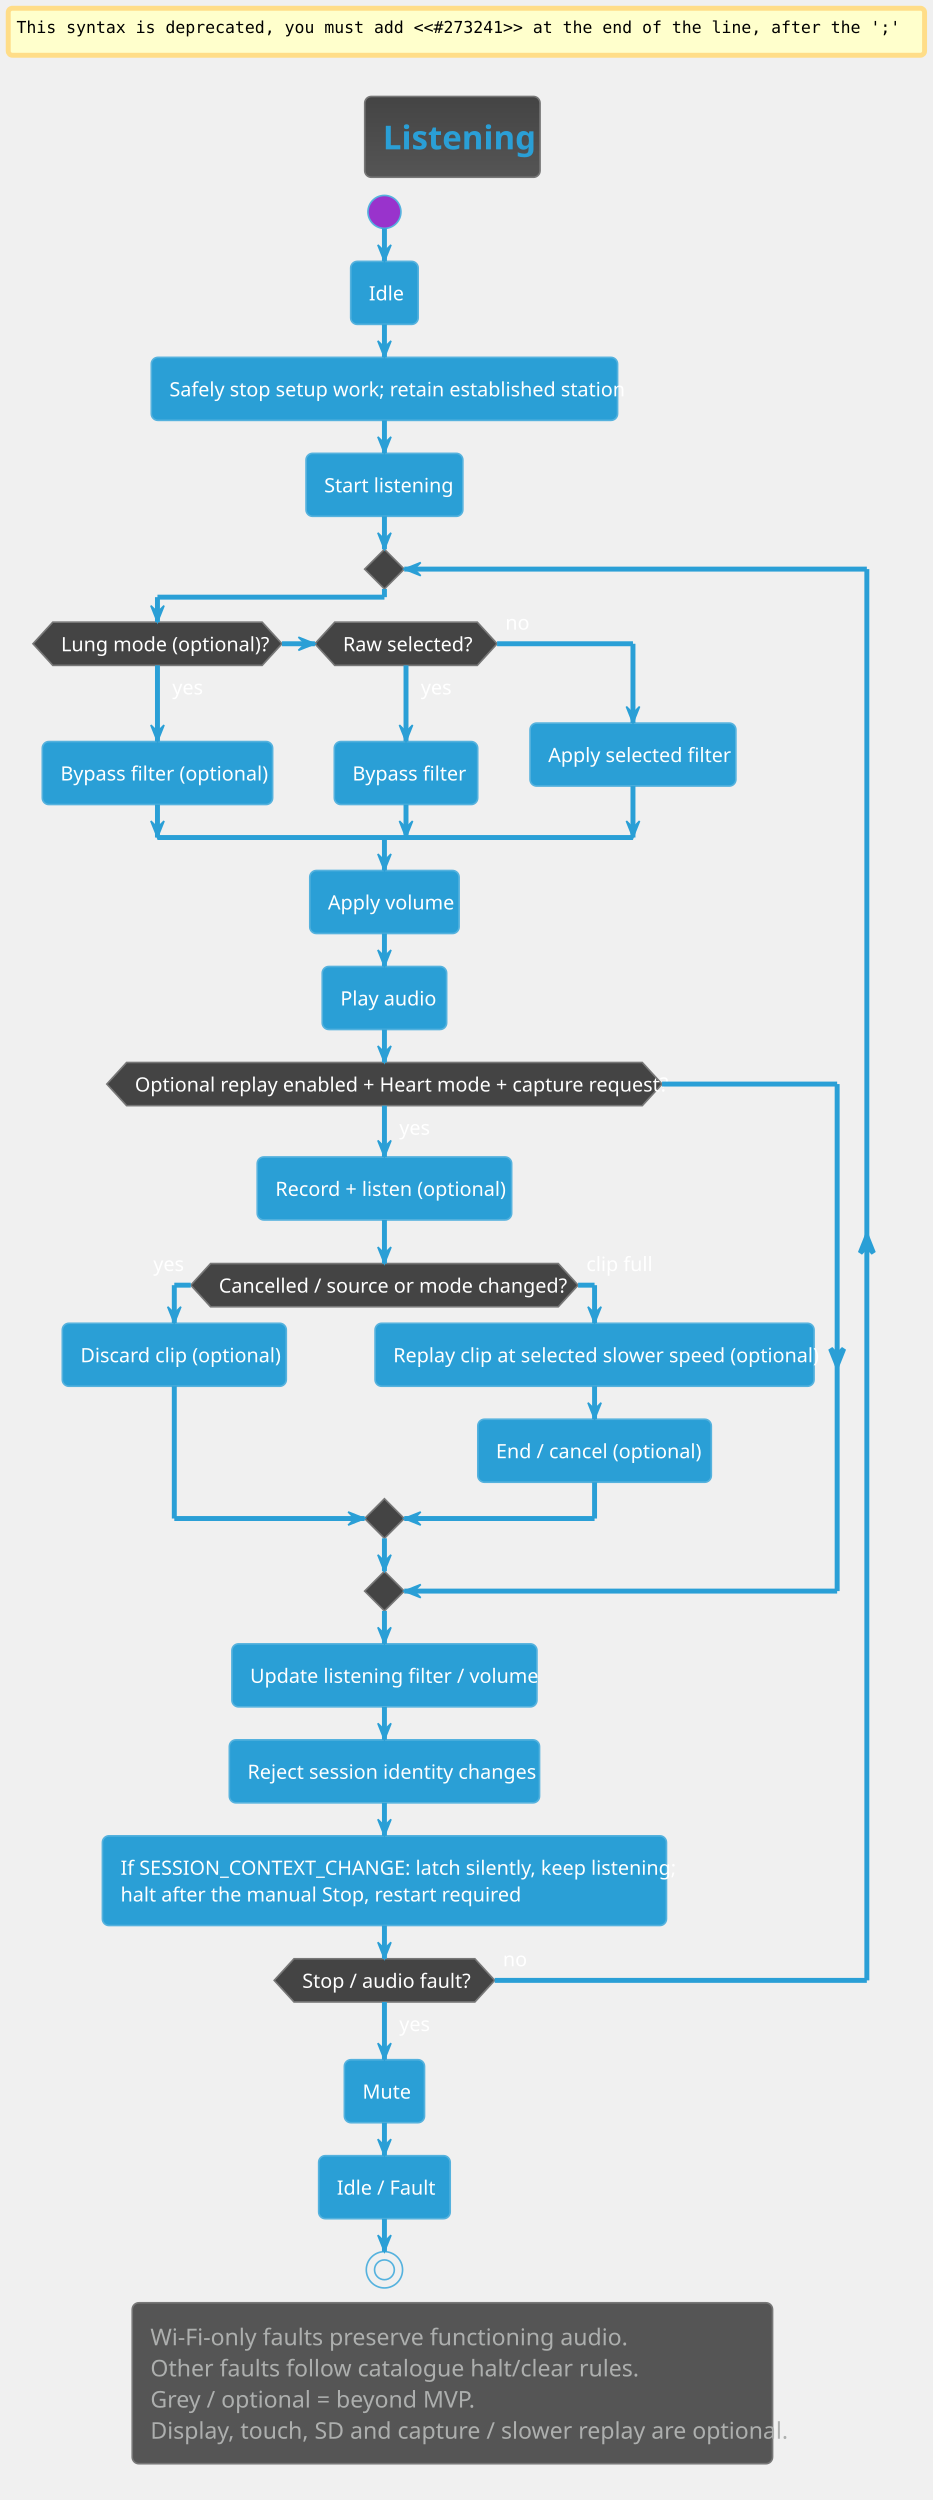
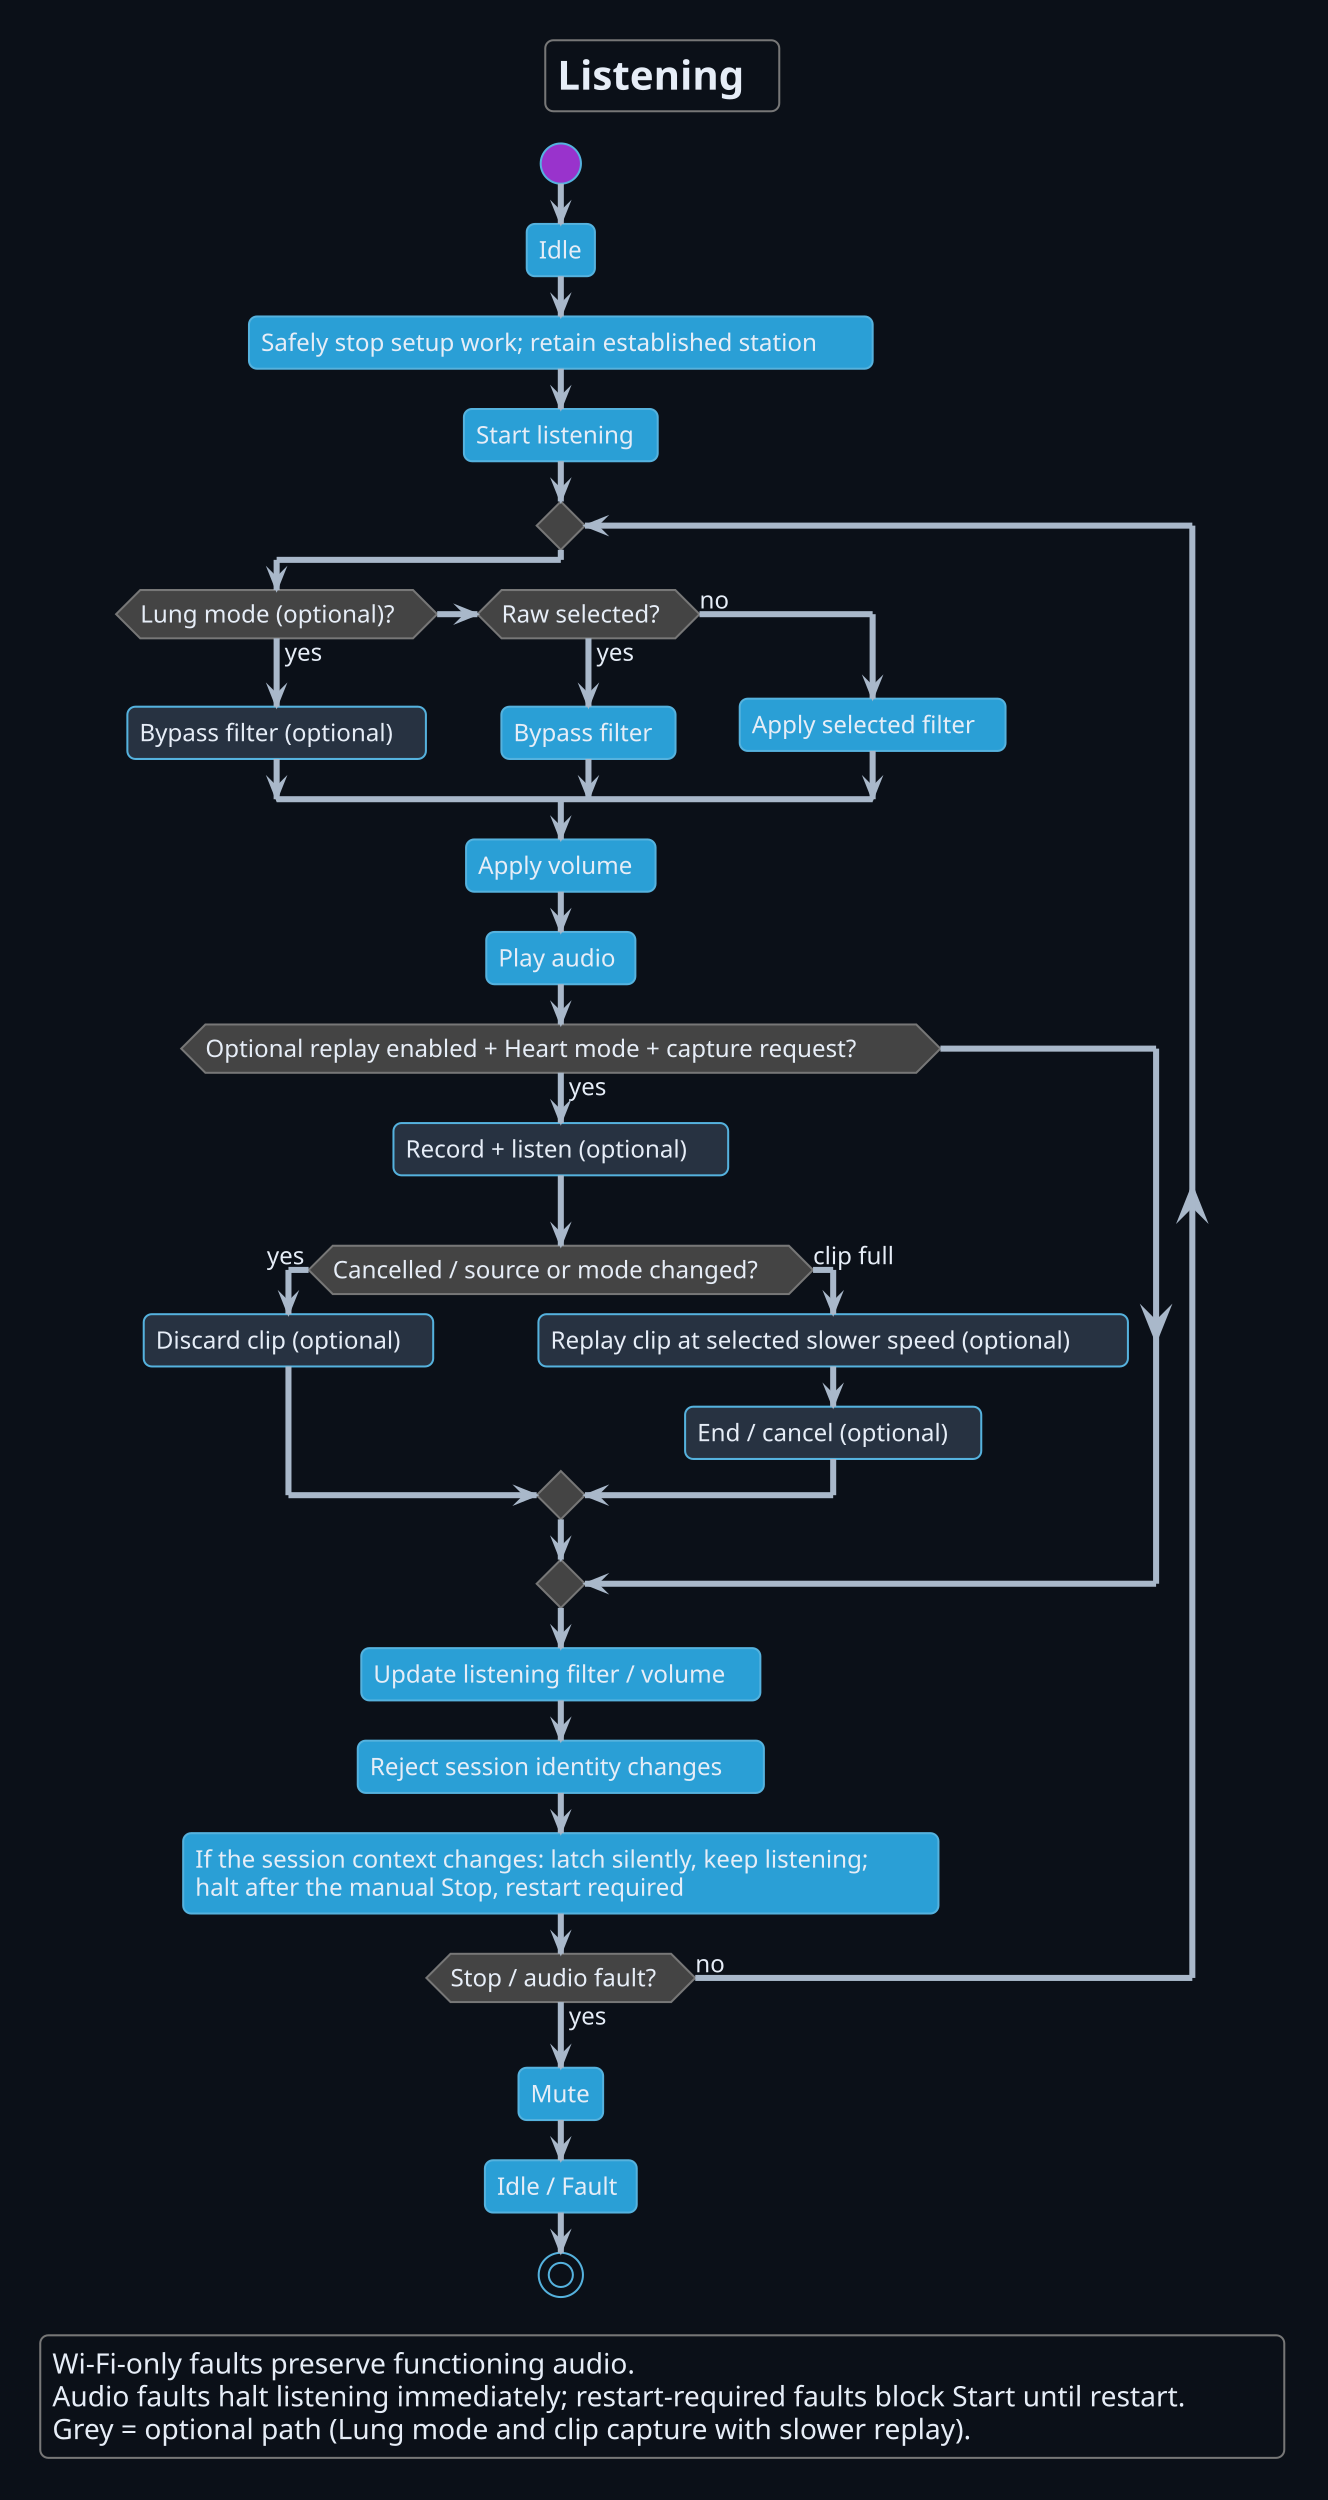
- <svg xmlns="http://www.w3.org/2000/svg" contentStyleType="text/css" data-diagram-type="ACTIVITY" height="1579.167px" preserveAspectRatio="none" style="width:589px;height:1579px;" version="1.1" viewBox="0 0 589 1579" width="589.583px" zoomAndPan="magnify">
-   <defs>
-     <linearGradient id="gfeonwgqyxt0l0" x1="50%" x2="50%" y1="0%" y2="100%">
-       <stop offset="0%" stop-color="#444444" />
-       <stop offset="100%" stop-color="#555555" />
-     </linearGradient>
-   </defs>
-   <g>
-     <rect fill="#FFFFCC" height="29.683" rx="2.604" ry="2.604" style="stroke:#FFDD88;stroke-width:3.125;" width="578.744" x="5.208" y="5.208" />
-     <text fill="#000000" font-family="monospace" font-size="10.417" lengthAdjust="spacing" textLength="463.542" x="10.417" y="20.833">This syntax is deprecated, you must add &lt;&lt;#273241&gt;&gt; at the end of the line, after the ';'</text>
-     <g class="title" data-source-line="4">
-       <rect fill="url(#gfeonwgqyxt0l0)" height="51.033" rx="4.167" ry="4.167" style="stroke:#777777;stroke-width:1.042;" width="110.746" x="230.353" y="60.933" />
-       <text fill="#2A9FD6" font-family="sans-serif" font-size="20.833" font-weight="bold" lengthAdjust="spacing" textLength="87.83" x="241.811" y="94.324">Listening</text>
+ <svg xmlns="http://www.w3.org/2000/svg" version="1.1" data-diagram-type="ACTIVITY" style="width:687px;height:1294px;background:#0B1018;" width="687.5px" height="1294.792px" viewBox="0 0 687 1294" zoomAndPan="magnify" preserveAspectRatio="none" contentStyleType="text/css">
+   <defs />
+   <g font-family="sans-serif" lengthAdjust="spacing">
+     <rect x="0" y="0" width="687.5" height="1294.792" fill="#0B1018" style="stroke:none;" />
+     <g class="title" data-source-line="7">
+       <rect x="282.225" y="20.833" width="121.122" height="36.751" fill="none" style="stroke:#777;stroke-width:1.042;" rx="4.167" ry="4.167" />
+       <text x="288.475" y="46.421" fill="#E6EDF7" font-size="20.833" textLength="108.622" font-weight="700">Listening</text>
    </g>
-     <ellipse cx="242.808" cy="133.842" fill="#9933CC" rx="10.417" ry="10.417" style="stroke:#55B2DE;stroke-width:1.042;" />
-     <rect fill="#2A9FD6" height="39.787" rx="4.167" ry="4.167" style="stroke:#55B2DE;stroke-width:1.042;" width="42.631" x="221.493" y="165.092" />
-     <text fill="#FFFFFF" font-family="sans-serif" font-size="12.5" lengthAdjust="spacing" textLength="19.714" x="232.951" y="189.709">Idle</text>
-     <rect fill="#2A9FD6" height="39.787" rx="4.167" ry="4.167" style="stroke:#55B2DE;stroke-width:1.042;" width="294.499" x="95.559" y="225.712" />
-     <text fill="#FFFFFF" font-family="sans-serif" font-size="12.5" lengthAdjust="spacing" textLength="271.582" x="107.017" y="250.33">Safely stop setup work; retain established station</text>
-     <rect fill="#2A9FD6" height="39.787" rx="4.167" ry="4.167" style="stroke:#55B2DE;stroke-width:1.042;" width="99.04" x="193.288" y="286.332" />
-     <text fill="#FFFFFF" font-family="sans-serif" font-size="12.5" lengthAdjust="spacing" textLength="76.123" x="204.746" y="310.95">Start listening</text>
-     <polygon fill="#444444" points="33.333,392.952,165.576,392.952,178.076,406.596,165.576,420.239,33.333,420.239,20.833,406.596,33.333,392.952" style="stroke:#777777;stroke-width:1.042;" />
-     <text fill="#FFFFFF" font-family="sans-serif" font-size="12.5" lengthAdjust="spacing" textLength="18.481" x="108.83" y="438.607">yes</text>
-     <text fill="#FFFFFF" font-family="sans-serif" font-size="12.5" lengthAdjust="spacing" textLength="121.826" x="38.542" y="411.32">Lung mode (optional)?</text>
-     <rect fill="#2A9FD6" height="39.787" rx="4.167" ry="4.167" style="stroke:#55B2DE;stroke-width:1.042;" width="145.475" x="26.717" y="468.359" />
-     <text fill="#FFFFFF" font-family="sans-serif" font-size="12.5" lengthAdjust="spacing" textLength="122.559" x="38.175" y="492.977">Bypass filter (optional)</text>
-     <polygon fill="#444444" points="211.41,392.952,301.453,392.952,313.953,406.596,301.453,420.239,211.41,420.239,198.91,406.596,211.41,392.952" style="stroke:#777777;stroke-width:1.042;" />
-     <text fill="#FFFFFF" font-family="sans-serif" font-size="12.5" lengthAdjust="spacing" textLength="18.481" x="265.806" y="438.607">yes</text>
-     <text fill="#FFFFFF" font-family="sans-serif" font-size="12.5" lengthAdjust="spacing" textLength="79.626" x="216.618" y="411.32">Raw selected?</text>
-     <text fill="#FFFFFF" font-family="sans-serif" font-size="12.5" lengthAdjust="spacing" textLength="13.477" x="319.161" y="397.677">no</text>
-     <rect fill="#2A9FD6" height="39.787" rx="4.167" ry="4.167" style="stroke:#55B2DE;stroke-width:1.042;" width="90.568" x="211.147" y="468.359" />
-     <text fill="#FFFFFF" font-family="sans-serif" font-size="12.5" lengthAdjust="spacing" textLength="67.651" x="222.605" y="492.977">Bypass filter</text>
-     <rect fill="#2A9FD6" height="39.787" rx="4.167" ry="4.167" style="stroke:#55B2DE;stroke-width:1.042;" width="129.997" x="334.786" y="456.698" />
-     <text fill="#FFFFFF" font-family="sans-serif" font-size="12.5" lengthAdjust="spacing" textLength="107.08" x="346.244" y="481.315">Apply selected filter</text>
-     <rect fill="#2A9FD6" height="39.787" rx="4.167" ry="4.167" style="stroke:#55B2DE;stroke-width:1.042;" width="94.316" x="195.65" y="549.813" />
-     <text fill="#FFFFFF" font-family="sans-serif" font-size="12.5" lengthAdjust="spacing" textLength="71.399" x="207.109" y="574.43">Apply volume</text>
-     <rect fill="#2A9FD6" height="39.787" rx="4.167" ry="4.167" style="stroke:#55B2DE;stroke-width:1.042;" width="78.581" x="203.518" y="610.433" />
-     <text fill="#FFFFFF" font-family="sans-serif" font-size="12.5" lengthAdjust="spacing" textLength="55.664" x="214.976" y="635.051">Play audio</text>
-     <rect fill="#2A9FD6" height="39.787" rx="4.167" ry="4.167" style="stroke:#55B2DE;stroke-width:1.042;" width="160.697" x="162.459" y="730.733" />
-     <text fill="#FFFFFF" font-family="sans-serif" font-size="12.5" lengthAdjust="spacing" textLength="137.781" x="173.918" y="755.351">Record + listen (optional)</text>
-     <polygon fill="#444444" points="133.004,798.073,352.612,798.073,365.112,811.717,352.612,825.36,133.004,825.36,120.504,811.717,133.004,798.073" style="stroke:#777777;stroke-width:1.042;" />
-     <text fill="#FFFFFF" font-family="sans-serif" font-size="12.5" lengthAdjust="spacing" textLength="209.192" x="138.212" y="816.441">Cancelled / source or mode changed?</text>
-     <text fill="#FFFFFF" font-family="sans-serif" font-size="12.5" lengthAdjust="spacing" textLength="18.481" x="96.814" y="802.797">yes</text>
-     <text fill="#FFFFFF" font-family="sans-serif" font-size="12.5" lengthAdjust="spacing" textLength="38.928" x="370.321" y="802.797">clip full</text>
-     <rect fill="#2A9FD6" height="39.787" rx="4.167" ry="4.167" style="stroke:#55B2DE;stroke-width:1.042;" width="141.471" x="39.351" y="835.777" />
-     <text fill="#FFFFFF" font-family="sans-serif" font-size="12.5" lengthAdjust="spacing" textLength="118.555" x="50.81" y="860.394">Discard clip (optional)</text>
-     <rect fill="#2A9FD6" height="39.787" rx="4.167" ry="4.167" style="stroke:#55B2DE;stroke-width:1.042;" width="277.262" x="236.898" y="835.777" />
-     <text fill="#FFFFFF" font-family="sans-serif" font-size="12.5" lengthAdjust="spacing" textLength="254.346" x="248.356" y="860.394">Replay clip at selected slower speed (optional)</text>
-     <rect fill="#2A9FD6" height="39.787" rx="4.167" ry="4.167" style="stroke:#55B2DE;stroke-width:1.042;" width="147.477" x="301.79" y="896.397" />
-     <text fill="#FFFFFF" font-family="sans-serif" font-size="12.5" lengthAdjust="spacing" textLength="124.561" x="313.249" y="921.014">End / cancel (optional)</text>
-     <polygon fill="#444444" points="242.808,946.6,255.308,959.1,242.808,971.6,230.308,959.1,242.808,946.6" style="stroke:#777777;stroke-width:1.042;" />
-     <polygon fill="#444444" points="79.97,671.053,405.646,671.053,418.146,684.697,405.646,698.34,79.97,698.34,67.47,684.697,79.97,671.053" style="stroke:#777777;stroke-width:1.042;" />
-     <text fill="#FFFFFF" font-family="sans-serif" font-size="12.5" lengthAdjust="spacing" textLength="18.481" x="252.183" y="716.707">yes</text>
-     <text fill="#FFFFFF" font-family="sans-serif" font-size="12.5" lengthAdjust="spacing" textLength="315.259" x="85.179" y="689.421">Optional replay enabled + Heart mode + capture request?</text>
-     <polygon fill="#444444" points="242.808,992.434,255.308,1004.934,242.808,1017.434,230.308,1004.934,242.808,992.434" style="stroke:#777777;stroke-width:1.042;" />
-     <rect fill="#2A9FD6" height="39.787" rx="4.167" ry="4.167" style="stroke:#55B2DE;stroke-width:1.042;" width="192.655" x="146.48" y="1038.267" />
-     <text fill="#FFFFFF" font-family="sans-serif" font-size="12.5" lengthAdjust="spacing" textLength="169.739" x="157.939" y="1062.884">Update listening filter / volume</text>
-     <rect fill="#2A9FD6" height="39.787" rx="4.167" ry="4.167" style="stroke:#55B2DE;stroke-width:1.042;" width="195.915" x="144.851" y="1098.887" />
-     <text fill="#FFFFFF" font-family="sans-serif" font-size="12.5" lengthAdjust="spacing" textLength="172.998" x="156.309" y="1123.505">Reject session identity changes</text>
-     <rect fill="#2A9FD6" height="56.657" rx="4.167" ry="4.167" style="stroke:#55B2DE;stroke-width:1.042;" width="356.254" x="64.681" y="1159.507" />
-     <text fill="#FFFFFF" font-family="sans-serif" font-size="12.5" lengthAdjust="spacing" textLength="333.337" x="76.139" y="1184.125">If SESSION_CONTEXT_CHANGE: latch silently, keep listening;</text>
-     <text fill="#FFFFFF" font-family="sans-serif" font-size="12.5" lengthAdjust="spacing" textLength="235.364" x="76.139" y="1200.995">halt after the manual Stop, restart required</text>
-     <polygon fill="#444444" points="242.808,346.952,255.308,359.452,242.808,371.952,230.308,359.452,242.808,346.952" style="stroke:#777777;stroke-width:1.042;" />
-     <polygon fill="#444444" points="185.683,1237.164,299.933,1237.164,312.433,1250.808,299.933,1264.451,185.683,1264.451,173.183,1250.808,185.683,1237.164" style="stroke:#777777;stroke-width:1.042;" />
-     <text fill="#FFFFFF" font-family="sans-serif" font-size="12.5" lengthAdjust="spacing" textLength="18.481" x="252.183" y="1282.819">yes</text>
-     <text fill="#FFFFFF" font-family="sans-serif" font-size="12.5" lengthAdjust="spacing" textLength="103.833" x="190.892" y="1255.532">Stop / audio fault?</text>
-     <text fill="#FFFFFF" font-family="sans-serif" font-size="12.5" lengthAdjust="spacing" textLength="13.477" x="317.641" y="1241.888">no</text>
-     <rect fill="#2A9FD6" height="39.787" rx="4.167" ry="4.167" style="stroke:#55B2DE;stroke-width:1.042;" width="50.627" x="217.495" y="1300.909" />
-     <text fill="#FFFFFF" font-family="sans-serif" font-size="12.5" lengthAdjust="spacing" textLength="27.71" x="228.953" y="1325.527">Mute</text>
-     <rect fill="#2A9FD6" height="39.787" rx="4.167" ry="4.167" style="stroke:#55B2DE;stroke-width:1.042;" width="83.073" x="201.272" y="1361.53" />
-     <text fill="#FFFFFF" font-family="sans-serif" font-size="12.5" lengthAdjust="spacing" textLength="60.156" x="212.73" y="1386.147">Idle / Fault</text>
-     <ellipse cx="242.808" cy="1433.608" fill="none" rx="11.458" ry="11.458" style="stroke:#55B2DE;stroke-width:1.042;" />
-     <ellipse cx="242.808" cy="1433.608" fill="none" rx="6.25" ry="6.25" style="stroke:#55B2DE;stroke-width:1.042;" />
-     <line style="stroke:#2A9FD6;stroke-width:3.125;" x1="242.808" x2="242.808" y1="144.259" y2="165.092" />
-     <polygon fill="#2A9FD6" points="238.641,154.675,242.808,165.092,246.975,154.675,242.808,158.842" style="stroke:#2A9FD6;stroke-width:1.042;" />
-     <line style="stroke:#2A9FD6;stroke-width:3.125;" x1="242.808" x2="242.808" y1="204.879" y2="225.712" />
-     <polygon fill="#2A9FD6" points="238.641,215.295,242.808,225.712,246.975,215.295,242.808,219.462" style="stroke:#2A9FD6;stroke-width:1.042;" />
-     <line style="stroke:#2A9FD6;stroke-width:3.125;" x1="242.808" x2="242.808" y1="265.499" y2="286.332" />
-     <polygon fill="#2A9FD6" points="238.641,275.916,242.808,286.332,246.975,275.916,242.808,280.082" style="stroke:#2A9FD6;stroke-width:1.042;" />
-     <line style="stroke:#2A9FD6;stroke-width:3.125;" x1="99.455" x2="99.455" y1="420.239" y2="468.359" />
-     <polygon fill="#2A9FD6" points="95.288,457.943,99.455,468.359,103.621,457.943,99.455,462.109" style="stroke:#2A9FD6;stroke-width:1.042;" />
-     <line style="stroke:#2A9FD6;stroke-width:3.125;" x1="99.455" x2="99.455" y1="508.146" y2="528.98" />
-     <polygon fill="#2A9FD6" points="95.288,518.563,99.455,528.98,103.621,518.563,99.455,522.73" style="stroke:#2A9FD6;stroke-width:1.042;" />
-     <line style="stroke:#2A9FD6;stroke-width:3.125;" x1="256.431" x2="256.431" y1="420.239" y2="468.359" />
-     <polygon fill="#2A9FD6" points="252.264,457.943,256.431,468.359,260.598,457.943,256.431,462.109" style="stroke:#2A9FD6;stroke-width:1.042;" />
-     <line style="stroke:#2A9FD6;stroke-width:3.125;" x1="256.431" x2="256.431" y1="508.146" y2="528.98" />
-     <polygon fill="#2A9FD6" points="252.264,518.563,256.431,528.98,260.598,518.563,256.431,522.73" style="stroke:#2A9FD6;stroke-width:1.042;" />
-     <line style="stroke:#2A9FD6;stroke-width:3.125;" x1="178.076" x2="198.91" y1="406.596" y2="406.596" />
-     <polygon fill="#2A9FD6" points="188.493,402.429,198.91,406.596,188.493,410.762,192.66,406.596" style="stroke:#2A9FD6;stroke-width:1.042;" />
-     <line style="stroke:#2A9FD6;stroke-width:3.125;" x1="242.808" x2="99.455" y1="377.161" y2="377.161" />
-     <line style="stroke:#2A9FD6;stroke-width:3.125;" x1="99.455" x2="99.455" y1="377.161" y2="392.952" />
-     <polygon fill="#2A9FD6" points="95.288,382.536,99.455,392.952,103.621,382.536,99.455,386.702" style="stroke:#2A9FD6;stroke-width:1.042;" />
-     <line style="stroke:#2A9FD6;stroke-width:3.125;" x1="313.953" x2="399.784" y1="406.596" y2="406.596" />
-     <line style="stroke:#2A9FD6;stroke-width:3.125;" x1="399.784" x2="399.784" y1="406.596" y2="456.698" />
-     <polygon fill="#2A9FD6" points="395.618,446.281,399.784,456.698,403.951,446.281,399.784,450.448" style="stroke:#2A9FD6;stroke-width:1.042;" />
-     <line style="stroke:#2A9FD6;stroke-width:3.125;" x1="399.784" x2="399.784" y1="496.484" y2="528.98" />
-     <polygon fill="#2A9FD6" points="395.618,518.563,399.784,528.98,403.951,518.563,399.784,522.73" style="stroke:#2A9FD6;stroke-width:1.042;" />
-     <line style="stroke:#2A9FD6;stroke-width:3.125;" x1="99.455" x2="399.784" y1="528.98" y2="528.98" />
-     <line style="stroke:#2A9FD6;stroke-width:3.125;" x1="242.808" x2="242.808" y1="528.98" y2="549.813" />
-     <polygon fill="#2A9FD6" points="238.641,539.396,242.808,549.813,246.975,539.396,242.808,543.563" style="stroke:#2A9FD6;stroke-width:1.042;" />
-     <line style="stroke:#2A9FD6;stroke-width:3.125;" x1="242.808" x2="242.808" y1="589.6" y2="610.433" />
-     <polygon fill="#2A9FD6" points="238.641,600.016,242.808,610.433,246.975,600.016,242.808,604.183" style="stroke:#2A9FD6;stroke-width:1.042;" />
-     <line style="stroke:#2A9FD6;stroke-width:3.125;" x1="375.529" x2="375.529" y1="875.564" y2="896.397" />
-     <polygon fill="#2A9FD6" points="371.362,885.98,375.529,896.397,379.696,885.98,375.529,890.147" style="stroke:#2A9FD6;stroke-width:1.042;" />
-     <line style="stroke:#2A9FD6;stroke-width:3.125;" x1="120.504" x2="110.087" y1="811.717" y2="811.717" />
-     <line style="stroke:#2A9FD6;stroke-width:3.125;" x1="110.087" x2="110.087" y1="811.717" y2="835.777" />
-     <polygon fill="#2A9FD6" points="105.92,825.36,110.087,835.777,114.254,825.36,110.087,829.527" style="stroke:#2A9FD6;stroke-width:1.042;" />
-     <line style="stroke:#2A9FD6;stroke-width:3.125;" x1="365.112" x2="375.529" y1="811.717" y2="811.717" />
-     <line style="stroke:#2A9FD6;stroke-width:3.125;" x1="375.529" x2="375.529" y1="811.717" y2="835.777" />
-     <polygon fill="#2A9FD6" points="371.362,825.36,375.529,835.777,379.696,825.36,375.529,829.527" style="stroke:#2A9FD6;stroke-width:1.042;" />
-     <line style="stroke:#2A9FD6;stroke-width:3.125;" x1="110.087" x2="110.087" y1="875.564" y2="959.1" />
-     <line style="stroke:#2A9FD6;stroke-width:3.125;" x1="110.087" x2="230.308" y1="959.1" y2="959.1" />
-     <polygon fill="#2A9FD6" points="219.891,954.934,230.308,959.1,219.891,963.267,224.058,959.1" style="stroke:#2A9FD6;stroke-width:1.042;" />
-     <line style="stroke:#2A9FD6;stroke-width:3.125;" x1="375.529" x2="375.529" y1="936.184" y2="959.1" />
-     <line style="stroke:#2A9FD6;stroke-width:3.125;" x1="375.529" x2="255.308" y1="959.1" y2="959.1" />
-     <polygon fill="#2A9FD6" points="265.725,954.934,255.308,959.1,265.725,963.267,261.558,959.1" style="stroke:#2A9FD6;stroke-width:1.042;" />
-     <line style="stroke:#2A9FD6;stroke-width:3.125;" x1="242.808" x2="242.808" y1="770.52" y2="798.073" />
-     <polygon fill="#2A9FD6" points="238.641,787.657,242.808,798.073,246.975,787.657,242.808,791.823" style="stroke:#2A9FD6;stroke-width:1.042;" />
-     <line style="stroke:#2A9FD6;stroke-width:3.125;" x1="242.808" x2="242.808" y1="698.34" y2="730.733" />
-     <polygon fill="#2A9FD6" points="238.641,720.317,242.808,730.733,246.975,720.317,242.808,724.483" style="stroke:#2A9FD6;stroke-width:1.042;" />
-     <line style="stroke:#2A9FD6;stroke-width:3.125;" x1="418.146" x2="528.744" y1="684.697" y2="684.697" />
-     <polygon fill="#2A9FD6" points="524.577,851.872,528.744,862.288,532.91,851.872,528.744,856.038" style="stroke:#2A9FD6;stroke-width:3.125;" />
-     <line style="stroke:#2A9FD6;stroke-width:3.125;" x1="528.744" x2="528.744" y1="684.697" y2="1004.934" />
-     <line style="stroke:#2A9FD6;stroke-width:3.125;" x1="528.744" x2="255.308" y1="1004.934" y2="1004.934" />
-     <polygon fill="#2A9FD6" points="265.725,1000.767,255.308,1004.934,265.725,1009.1,261.558,1004.934" style="stroke:#2A9FD6;stroke-width:1.042;" />
-     <line style="stroke:#2A9FD6;stroke-width:3.125;" x1="242.808" x2="242.808" y1="971.6" y2="992.434" />
-     <polygon fill="#2A9FD6" points="238.641,982.017,242.808,992.434,246.975,982.017,242.808,986.184" style="stroke:#2A9FD6;stroke-width:1.042;" />
-     <line style="stroke:#2A9FD6;stroke-width:3.125;" x1="242.808" x2="242.808" y1="650.22" y2="671.053" />
-     <polygon fill="#2A9FD6" points="238.641,660.636,242.808,671.053,246.975,660.636,242.808,664.803" style="stroke:#2A9FD6;stroke-width:1.042;" />
-     <line style="stroke:#2A9FD6;stroke-width:3.125;" x1="242.808" x2="242.808" y1="1017.434" y2="1038.267" />
-     <polygon fill="#2A9FD6" points="238.641,1027.85,242.808,1038.267,246.975,1027.85,242.808,1032.017" style="stroke:#2A9FD6;stroke-width:1.042;" />
-     <line style="stroke:#2A9FD6;stroke-width:3.125;" x1="242.808" x2="242.808" y1="1078.054" y2="1098.887" />
-     <polygon fill="#2A9FD6" points="238.641,1088.47,242.808,1098.887,246.975,1088.47,242.808,1092.637" style="stroke:#2A9FD6;stroke-width:1.042;" />
-     <line style="stroke:#2A9FD6;stroke-width:3.125;" x1="242.808" x2="242.808" y1="1138.674" y2="1159.507" />
-     <polygon fill="#2A9FD6" points="238.641,1149.091,242.808,1159.507,246.975,1149.091,242.808,1153.257" style="stroke:#2A9FD6;stroke-width:1.042;" />
-     <line style="stroke:#2A9FD6;stroke-width:3.125;" x1="242.808" x2="242.808" y1="371.952" y2="377.161" />
-     <line style="stroke:#2A9FD6;stroke-width:3.125;" x1="312.433" x2="547.494" y1="1250.808" y2="1250.808" />
-     <polygon fill="#2A9FD6" points="543.327,791.353,547.494,780.937,551.66,791.353,547.494,787.187" style="stroke:#2A9FD6;stroke-width:3.125;" />
-     <line style="stroke:#2A9FD6;stroke-width:3.125;" x1="547.494" x2="547.494" y1="359.452" y2="1250.808" />
-     <line style="stroke:#2A9FD6;stroke-width:3.125;" x1="547.494" x2="255.308" y1="359.452" y2="359.452" />
-     <polygon fill="#2A9FD6" points="265.725,355.286,255.308,359.452,265.725,363.619,261.558,359.452" style="stroke:#2A9FD6;stroke-width:1.042;" />
-     <line style="stroke:#2A9FD6;stroke-width:3.125;" x1="242.808" x2="242.808" y1="1216.164" y2="1237.164" />
-     <polygon fill="#2A9FD6" points="238.641,1226.748,242.808,1237.164,246.975,1226.748,242.808,1230.914" style="stroke:#2A9FD6;stroke-width:1.042;" />
-     <line style="stroke:#2A9FD6;stroke-width:3.125;" x1="242.808" x2="242.808" y1="326.119" y2="346.952" />
-     <polygon fill="#2A9FD6" points="238.641,336.536,242.808,346.952,246.975,336.536,242.808,340.702" style="stroke:#2A9FD6;stroke-width:1.042;" />
-     <line style="stroke:#2A9FD6;stroke-width:3.125;" x1="242.808" x2="242.808" y1="1264.451" y2="1300.909" />
-     <polygon fill="#2A9FD6" points="238.641,1290.493,242.808,1300.909,246.975,1290.493,242.808,1294.659" style="stroke:#2A9FD6;stroke-width:1.042;" />
-     <line style="stroke:#2A9FD6;stroke-width:3.125;" x1="242.808" x2="242.808" y1="1340.696" y2="1361.53" />
-     <polygon fill="#2A9FD6" points="238.641,1351.113,242.808,1361.53,246.975,1351.113,242.808,1355.28" style="stroke:#2A9FD6;stroke-width:1.042;" />
-     <line style="stroke:#2A9FD6;stroke-width:3.125;" x1="242.808" x2="242.808" y1="1401.316" y2="1422.15" />
-     <polygon fill="#2A9FD6" points="238.641,1411.733,242.808,1422.15,246.975,1411.733,242.808,1415.9" style="stroke:#2A9FD6;stroke-width:1.042;" />
-     <g class="legend" data-source-line="35">
-       <rect fill="#555555" height="101.644" rx="4.167" ry="4.167" style="stroke:#777777;stroke-width:1.042;" width="404.419" x="83.516" y="1454.441" />
-       <text fill="#ADAFAE" font-family="sans-serif" font-size="14.583" lengthAdjust="spacing" textLength="276.955" x="94.975" y="1481.252">Wi-Fi-only faults preserve functioning audio.</text>
-       <text fill="#ADAFAE" font-family="sans-serif" font-size="14.583" lengthAdjust="spacing" textLength="288.875" x="94.975" y="1500.934">Other faults follow catalogue halt/clear rules.</text>
-       <text fill="#ADAFAE" font-family="sans-serif" font-size="14.583" lengthAdjust="spacing" textLength="195.451" x="94.975" y="1520.616">Grey / optional = beyond MVP.</text>
-       <text fill="#ADAFAE" font-family="sans-serif" font-size="14.583" lengthAdjust="spacing" textLength="381.502" x="94.975" y="1540.297">Display, touch, SD and capture / slower replay are optional.</text>
+     <ellipse cx="290.279" cy="84.668" rx="10.417" ry="10.417" fill="#93C" style="stroke:#55B2DE;stroke-width:1.042;" />
+     <rect x="272.637" y="115.918" width="35.284" height="27.051" fill="#2A9FD6" style="stroke:#55B2DE;stroke-width:1.042;" rx="4.167" ry="4.167" />
+     <text x="278.887" y="133.771" fill="#E6EDF7" font-size="12.5" textLength="22.784">Idle</text>
+     <rect x="128.869" y="163.802" width="322.821" height="27.051" fill="#2A9FD6" style="stroke:#55B2DE;stroke-width:1.042;" rx="4.167" ry="4.167" />
+     <text x="135.119" y="181.655" fill="#E6EDF7" font-size="12.5" textLength="310.321">Safely stop setup work; retain established station</text>
+     <rect x="240.123" y="211.686" width="100.311" height="27.051" fill="#2A9FD6" style="stroke:#55B2DE;stroke-width:1.042;" rx="4.167" ry="4.167" />
+     <text x="246.373" y="229.539" fill="#E6EDF7" font-size="12.5" textLength="87.811">Start listening</text>
+     <polygon points="72.592,305.404,213.779,305.404,226.279,317.904,213.779,330.404,72.592,330.404,60.092,317.904,72.592,305.404" fill="#444" style="stroke:#777;stroke-width:1.042;stroke-linejoin:miter;stroke-miterlimit:10;" />
+     <text x="147.352" y="342.006" fill="#E6EDF7" font-size="12.5" textLength="21.6">yes</text>
+     <text x="72.592" y="322.231" fill="#E6EDF7" font-size="12.5" textLength="141.187">Lung mode (optional)?</text>
+     <rect x="65.921" y="365.788" width="154.529" height="27.051" fill="#273241" style="stroke:#55B2DE;stroke-width:1.042;" rx="4.167" ry="4.167" />
+     <text x="72.171" y="383.641" fill="#E6EDF7" font-size="12.5" textLength="142.029">Bypass filter (optional)</text>
+     <polygon points="259.612,305.404,349.553,305.404,362.053,317.904,349.553,330.404,259.612,330.404,247.112,317.904,259.612,305.404" fill="#444" style="stroke:#777;stroke-width:1.042;stroke-linejoin:miter;stroke-miterlimit:10;" />
+     <text x="308.749" y="342.006" fill="#E6EDF7" font-size="12.5" textLength="21.6">yes</text>
+     <text x="259.612" y="322.231" fill="#E6EDF7" font-size="12.5" textLength="89.941">Raw selected?</text>
+     <text x="362.053" y="314.956" fill="#E6EDF7" font-size="12.5" textLength="15.57">no</text>
+     <rect x="259.511" y="365.788" width="90.143" height="27.051" fill="#2A9FD6" style="stroke:#55B2DE;stroke-width:1.042;" rx="4.167" ry="4.167" />
+     <text x="265.761" y="383.641" fill="#E6EDF7" font-size="12.5" textLength="77.643">Bypass filter</text>
+     <rect x="382.887" y="361.637" width="137.579" height="27.051" fill="#2A9FD6" style="stroke:#55B2DE;stroke-width:1.042;" rx="4.167" ry="4.167" />
+     <text x="389.137" y="379.49" fill="#E6EDF7" font-size="12.5" textLength="125.079">Apply selected filter</text>
+     <rect x="241.243" y="434.505" width="98.071" height="27.051" fill="#2A9FD6" style="stroke:#55B2DE;stroke-width:1.042;" rx="4.167" ry="4.167" />
+     <text x="247.493" y="452.358" fill="#E6EDF7" font-size="12.5" textLength="85.571">Apply volume</text>
+     <rect x="251.69" y="482.389" width="77.179" height="27.051" fill="#2A9FD6" style="stroke:#55B2DE;stroke-width:1.042;" rx="4.167" ry="4.167" />
+     <text x="257.94" y="500.242" fill="#E6EDF7" font-size="12.5" textLength="64.679">Play audio</text>
+     <rect x="203.655" y="581.299" width="173.248" height="27.051" fill="#273241" style="stroke:#55B2DE;stroke-width:1.042;" rx="4.167" ry="4.167" />
+     <text x="209.905" y="599.152" fill="#E6EDF7" font-size="12.5" textLength="160.748">Record + listen (optional)</text>
+     <polygon points="172.222,644.808,408.336,644.808,420.836,657.308,408.336,669.808,172.222,669.808,159.722,657.308,172.222,644.808" fill="#444" style="stroke:#777;stroke-width:1.042;stroke-linejoin:miter;stroke-miterlimit:10;" />
+     <text x="172.222" y="661.635" fill="#E6EDF7" font-size="12.5" textLength="236.115">Cancelled / source or mode changed?</text>
+     <text x="138.122" y="654.36" fill="#E6EDF7" font-size="12.5" textLength="21.6">yes</text>
+     <text x="420.836" y="654.36" fill="#E6EDF7" font-size="12.5" textLength="44.995">clip full</text>
+     <rect x="74.391" y="680.225" width="149.829" height="27.051" fill="#273241" style="stroke:#55B2DE;stroke-width:1.042;" rx="4.167" ry="4.167" />
+     <text x="80.641" y="698.077" fill="#E6EDF7" font-size="12.5" textLength="137.329">Discard clip (optional)</text>
+     <rect x="278.693" y="680.225" width="305.121" height="27.051" fill="#273241" style="stroke:#55B2DE;stroke-width:1.042;" rx="4.167" ry="4.167" />
+     <text x="284.943" y="698.077" fill="#E6EDF7" font-size="12.5" textLength="292.621">Replay clip at selected slower speed (optional)</text>
+     <rect x="354.608" y="728.109" width="153.29" height="27.051" fill="#273241" style="stroke:#55B2DE;stroke-width:1.042;" rx="4.167" ry="4.167" />
+     <text x="360.858" y="745.962" fill="#E6EDF7" font-size="12.5" textLength="140.79">End / cancel (optional)</text>
+     <polygon points="290.279,761.41,302.779,773.91,290.279,786.41,277.779,773.91,290.279,761.41" fill="#444" style="stroke:#777;stroke-width:1.042;stroke-linejoin:miter;stroke-miterlimit:10;" />
+     <polygon points="106.295,530.273,474.264,530.273,486.764,542.773,474.264,555.273,106.295,555.273,93.795,542.773,106.295,530.273" fill="#444" style="stroke:#777;stroke-width:1.042;stroke-linejoin:miter;stroke-miterlimit:10;" />
+     <text x="294.446" y="566.876" fill="#E6EDF7" font-size="12.5" textLength="21.6">yes</text>
+     <text x="106.295" y="547.101" fill="#E6EDF7" font-size="12.5" textLength="367.969">Optional replay enabled + Heart mode + capture request?</text>
+     <polygon points="290.279,807.243,302.779,819.743,290.279,832.243,277.779,819.743,290.279,807.243" fill="#444" style="stroke:#777;stroke-width:1.042;stroke-linejoin:miter;stroke-miterlimit:10;" />
+     <rect x="186.998" y="853.076" width="206.561" height="27.051" fill="#2A9FD6" style="stroke:#55B2DE;stroke-width:1.042;" rx="4.167" ry="4.167" />
+     <text x="193.248" y="870.929" fill="#E6EDF7" font-size="12.5" textLength="194.061">Update listening filter / volume</text>
+     <rect x="185.174" y="900.96" width="210.211" height="27.051" fill="#2A9FD6" style="stroke:#55B2DE;stroke-width:1.042;" rx="4.167" ry="4.167" />
+     <text x="191.424" y="918.813" fill="#E6EDF7" font-size="12.5" textLength="197.711">Reject session identity changes</text>
+     <rect x="94.814" y="948.844" width="390.93" height="41.602" fill="#2A9FD6" style="stroke:#55B2DE;stroke-width:1.042;" rx="4.167" ry="4.167" />
+     <text x="101.064" y="966.697" fill="#E6EDF7" font-size="12.5" textLength="378.43">If the session context changes: latch silently, keep listening;</text>
+     <text x="101.064" y="981.248" fill="#E6EDF7" font-size="12.5" textLength="272.174">halt after the manual Stop, restart required</text>
+     <polygon points="290.279,259.57,302.779,272.07,290.279,284.57,277.779,272.07,290.279,259.57" fill="#444" style="stroke:#777;stroke-width:1.042;stroke-linejoin:miter;stroke-miterlimit:10;" />
+     <polygon points="233.19,1011.279,347.368,1011.279,359.868,1023.779,347.368,1036.279,233.19,1036.279,220.69,1023.779,233.19,1011.279" fill="#444" style="stroke:#777;stroke-width:1.042;stroke-linejoin:miter;stroke-miterlimit:10;" />
+     <text x="294.446" y="1047.882" fill="#E6EDF7" font-size="12.5" textLength="21.6">yes</text>
+     <text x="233.19" y="1028.107" fill="#E6EDF7" font-size="12.5" textLength="114.178">Stop / audio fault?</text>
+     <text x="359.868" y="1020.831" fill="#E6EDF7" font-size="12.5" textLength="15.57">no</text>
+     <rect x="268.38" y="1070.278" width="43.799" height="27.051" fill="#2A9FD6" style="stroke:#55B2DE;stroke-width:1.042;" rx="4.167" ry="4.167" />
+     <text x="274.63" y="1088.131" fill="#E6EDF7" font-size="12.5" textLength="31.299">Mute</text>
+     <rect x="250.985" y="1118.162" width="78.589" height="27.051" fill="#2A9FD6" style="stroke:#55B2DE;stroke-width:1.042;" rx="4.167" ry="4.167" />
+     <text x="257.235" y="1136.015" fill="#E6EDF7" font-size="12.5" textLength="66.089">Idle / Fault</text>
+     <ellipse cx="290.279" cy="1177.504" rx="11.458" ry="11.458" fill="none" style="stroke:#55B2DE;stroke-width:1.042;" />
+     <ellipse cx="290.279" cy="1177.504" rx="6.25" ry="6.25" fill="none" style="stroke:#55B2DE;stroke-width:1.042;" />
+     <line x1="290.279" y1="95.085" x2="290.279" y2="115.918" style="stroke:#A9B8CA;stroke-width:3.125;" />
+     <polygon points="286.112,105.501,290.279,115.918,294.446,105.501,290.279,109.668" fill="#A9B8CA" style="stroke:#A9B8CA;stroke-width:1.042;stroke-linejoin:miter;stroke-miterlimit:10;" />
+     <line x1="290.279" y1="142.969" x2="290.279" y2="163.802" style="stroke:#A9B8CA;stroke-width:3.125;" />
+     <polygon points="286.112,153.385,290.279,163.802,294.446,153.385,290.279,157.552" fill="#A9B8CA" style="stroke:#A9B8CA;stroke-width:1.042;stroke-linejoin:miter;stroke-miterlimit:10;" />
+     <line x1="290.279" y1="190.853" x2="290.279" y2="211.686" style="stroke:#A9B8CA;stroke-width:3.125;" />
+     <polygon points="286.112,201.27,290.279,211.686,294.446,201.27,290.279,205.436" fill="#A9B8CA" style="stroke:#A9B8CA;stroke-width:1.042;stroke-linejoin:miter;stroke-miterlimit:10;" />
+     <line x1="143.185" y1="330.404" x2="143.185" y2="365.788" style="stroke:#A9B8CA;stroke-width:3.125;" />
+     <polygon points="139.019,355.371,143.185,365.788,147.352,355.371,143.185,359.538" fill="#A9B8CA" style="stroke:#A9B8CA;stroke-width:1.042;stroke-linejoin:miter;stroke-miterlimit:10;" />
+     <line x1="143.185" y1="392.839" x2="143.185" y2="413.672" style="stroke:#A9B8CA;stroke-width:3.125;" />
+     <polygon points="139.019,403.255,143.185,413.672,147.352,403.255,143.185,407.422" fill="#A9B8CA" style="stroke:#A9B8CA;stroke-width:1.042;stroke-linejoin:miter;stroke-miterlimit:10;" />
+     <line x1="304.583" y1="330.404" x2="304.583" y2="365.788" style="stroke:#A9B8CA;stroke-width:3.125;" />
+     <polygon points="300.416,355.371,304.583,365.788,308.749,355.371,304.583,359.538" fill="#A9B8CA" style="stroke:#A9B8CA;stroke-width:1.042;stroke-linejoin:miter;stroke-miterlimit:10;" />
+     <line x1="304.583" y1="392.839" x2="304.583" y2="413.672" style="stroke:#A9B8CA;stroke-width:3.125;" />
+     <polygon points="300.416,403.255,304.583,413.672,308.749,403.255,304.583,407.422" fill="#A9B8CA" style="stroke:#A9B8CA;stroke-width:1.042;stroke-linejoin:miter;stroke-miterlimit:10;" />
+     <line x1="226.279" y1="317.904" x2="247.112" y2="317.904" style="stroke:#A9B8CA;stroke-width:3.125;" />
+     <polygon points="236.695,313.737,247.112,317.904,236.695,322.07,240.862,317.904" fill="#A9B8CA" style="stroke:#A9B8CA;stroke-width:1.042;stroke-linejoin:miter;stroke-miterlimit:10;" />
+     <line x1="290.279" y1="284.57" x2="290.279" y2="289.779" style="stroke:#A9B8CA;stroke-width:3.125;" />
+     <line x1="290.279" y1="289.779" x2="143.185" y2="289.779" style="stroke:#A9B8CA;stroke-width:3.125;" />
+     <line x1="143.185" y1="289.779" x2="143.185" y2="305.404" style="stroke:#A9B8CA;stroke-width:3.125;" />
+     <polygon points="139.019,294.987,143.185,305.404,147.352,294.987,143.185,299.154" fill="#A9B8CA" style="stroke:#A9B8CA;stroke-width:1.042;stroke-linejoin:miter;stroke-miterlimit:10;" />
+     <line x1="362.053" y1="317.904" x2="451.676" y2="317.904" style="stroke:#A9B8CA;stroke-width:3.125;" />
+     <line x1="451.676" y1="317.904" x2="451.676" y2="361.637" style="stroke:#A9B8CA;stroke-width:3.125;" />
+     <polygon points="447.51,351.221,451.676,361.637,455.843,351.221,451.676,355.387" fill="#A9B8CA" style="stroke:#A9B8CA;stroke-width:1.042;stroke-linejoin:miter;stroke-miterlimit:10;" />
+     <line x1="451.676" y1="388.688" x2="451.676" y2="413.672" style="stroke:#A9B8CA;stroke-width:3.125;" />
+     <polygon points="447.51,403.255,451.676,413.672,455.843,403.255,451.676,407.422" fill="#A9B8CA" style="stroke:#A9B8CA;stroke-width:1.042;stroke-linejoin:miter;stroke-miterlimit:10;" />
+     <line x1="143.185" y1="413.672" x2="451.676" y2="413.672" style="stroke:#A9B8CA;stroke-width:3.125;" />
+     <line x1="290.279" y1="413.672" x2="290.279" y2="434.505" style="stroke:#A9B8CA;stroke-width:3.125;" />
+     <polygon points="286.112,424.089,290.279,434.505,294.446,424.089,290.279,428.255" fill="#A9B8CA" style="stroke:#A9B8CA;stroke-width:1.042;stroke-linejoin:miter;stroke-miterlimit:10;" />
+     <line x1="290.279" y1="461.556" x2="290.279" y2="482.389" style="stroke:#A9B8CA;stroke-width:3.125;" />
+     <polygon points="286.112,471.973,290.279,482.389,294.446,471.973,290.279,476.139" fill="#A9B8CA" style="stroke:#A9B8CA;stroke-width:1.042;stroke-linejoin:miter;stroke-miterlimit:10;" />
+     <line x1="431.253" y1="707.275" x2="431.253" y2="728.109" style="stroke:#A9B8CA;stroke-width:3.125;" />
+     <polygon points="427.086,717.692,431.253,728.109,435.42,717.692,431.253,721.859" fill="#A9B8CA" style="stroke:#A9B8CA;stroke-width:1.042;stroke-linejoin:miter;stroke-miterlimit:10;" />
+     <line x1="159.722" y1="657.308" x2="149.305" y2="657.308" style="stroke:#A9B8CA;stroke-width:3.125;" />
+     <line x1="149.305" y1="657.308" x2="149.305" y2="680.225" style="stroke:#A9B8CA;stroke-width:3.125;" />
+     <polygon points="145.139,669.808,149.305,680.225,153.472,669.808,149.305,673.975" fill="#A9B8CA" style="stroke:#A9B8CA;stroke-width:1.042;stroke-linejoin:miter;stroke-miterlimit:10;" />
+     <line x1="420.836" y1="657.308" x2="431.253" y2="657.308" style="stroke:#A9B8CA;stroke-width:3.125;" />
+     <line x1="431.253" y1="657.308" x2="431.253" y2="680.225" style="stroke:#A9B8CA;stroke-width:3.125;" />
+     <polygon points="427.086,669.808,431.253,680.225,435.42,669.808,431.253,673.975" fill="#A9B8CA" style="stroke:#A9B8CA;stroke-width:1.042;stroke-linejoin:miter;stroke-miterlimit:10;" />
+     <line x1="149.305" y1="707.275" x2="149.305" y2="773.91" style="stroke:#A9B8CA;stroke-width:3.125;" />
+     <line x1="149.305" y1="773.91" x2="277.779" y2="773.91" style="stroke:#A9B8CA;stroke-width:3.125;" />
+     <polygon points="267.362,769.743,277.779,773.91,267.362,778.076,271.529,773.91" fill="#A9B8CA" style="stroke:#A9B8CA;stroke-width:1.042;stroke-linejoin:miter;stroke-miterlimit:10;" />
+     <line x1="431.253" y1="755.16" x2="431.253" y2="773.91" style="stroke:#A9B8CA;stroke-width:3.125;" />
+     <line x1="431.253" y1="773.91" x2="302.779" y2="773.91" style="stroke:#A9B8CA;stroke-width:3.125;" />
+     <polygon points="313.196,769.743,302.779,773.91,313.196,778.076,309.029,773.91" fill="#A9B8CA" style="stroke:#A9B8CA;stroke-width:1.042;stroke-linejoin:miter;stroke-miterlimit:10;" />
+     <line x1="290.279" y1="608.35" x2="290.279" y2="644.808" style="stroke:#A9B8CA;stroke-width:3.125;" />
+     <polygon points="286.112,634.391,290.279,644.808,294.446,634.391,290.279,638.558" fill="#A9B8CA" style="stroke:#A9B8CA;stroke-width:1.042;stroke-linejoin:miter;stroke-miterlimit:10;" />
+     <line x1="290.279" y1="555.273" x2="290.279" y2="581.299" style="stroke:#A9B8CA;stroke-width:3.125;" />
+     <polygon points="286.112,570.882,290.279,581.299,294.446,570.882,290.279,575.049" fill="#A9B8CA" style="stroke:#A9B8CA;stroke-width:1.042;stroke-linejoin:miter;stroke-miterlimit:10;" />
+     <line x1="486.764" y1="542.773" x2="598.397" y2="542.773" style="stroke:#A9B8CA;stroke-width:3.125;" />
+     <polygon points="594.23,681.25,598.397,691.667,602.563,681.25,598.397,685.417" fill="#A9B8CA" style="stroke:#A9B8CA;stroke-width:3.125;stroke-linejoin:miter;stroke-miterlimit:10;" />
+     <line x1="598.397" y1="542.773" x2="598.397" y2="819.743" style="stroke:#A9B8CA;stroke-width:3.125;" />
+     <line x1="598.397" y1="819.743" x2="302.779" y2="819.743" style="stroke:#A9B8CA;stroke-width:3.125;" />
+     <polygon points="313.196,815.576,302.779,819.743,313.196,823.91,309.029,819.743" fill="#A9B8CA" style="stroke:#A9B8CA;stroke-width:1.042;stroke-linejoin:miter;stroke-miterlimit:10;" />
+     <line x1="290.279" y1="786.41" x2="290.279" y2="807.243" style="stroke:#A9B8CA;stroke-width:3.125;" />
+     <polygon points="286.112,796.826,290.279,807.243,294.446,796.826,290.279,800.993" fill="#A9B8CA" style="stroke:#A9B8CA;stroke-width:1.042;stroke-linejoin:miter;stroke-miterlimit:10;" />
+     <line x1="290.279" y1="509.44" x2="290.279" y2="530.273" style="stroke:#A9B8CA;stroke-width:3.125;" />
+     <polygon points="286.112,519.857,290.279,530.273,294.446,519.857,290.279,524.023" fill="#A9B8CA" style="stroke:#A9B8CA;stroke-width:1.042;stroke-linejoin:miter;stroke-miterlimit:10;" />
+     <line x1="290.279" y1="832.243" x2="290.279" y2="853.076" style="stroke:#A9B8CA;stroke-width:3.125;" />
+     <polygon points="286.112,842.66,290.279,853.076,294.446,842.66,290.279,846.826" fill="#A9B8CA" style="stroke:#A9B8CA;stroke-width:1.042;stroke-linejoin:miter;stroke-miterlimit:10;" />
+     <line x1="290.279" y1="880.127" x2="290.279" y2="900.96" style="stroke:#A9B8CA;stroke-width:3.125;" />
+     <polygon points="286.112,890.544,290.279,900.96,294.446,890.544,290.279,894.71" fill="#A9B8CA" style="stroke:#A9B8CA;stroke-width:1.042;stroke-linejoin:miter;stroke-miterlimit:10;" />
+     <line x1="290.279" y1="928.011" x2="290.279" y2="948.844" style="stroke:#A9B8CA;stroke-width:3.125;" />
+     <polygon points="286.112,938.428,290.279,948.844,294.446,938.428,290.279,942.594" fill="#A9B8CA" style="stroke:#A9B8CA;stroke-width:1.042;stroke-linejoin:miter;stroke-miterlimit:10;" />
+     <line x1="359.868" y1="1023.779" x2="617.147" y2="1023.779" style="stroke:#A9B8CA;stroke-width:3.125;" />
+     <polygon points="612.98,627.083,617.147,616.667,621.313,627.083,617.147,622.917" fill="#A9B8CA" style="stroke:#A9B8CA;stroke-width:3.125;stroke-linejoin:miter;stroke-miterlimit:10;" />
+     <line x1="617.147" y1="272.07" x2="617.147" y2="1023.779" style="stroke:#A9B8CA;stroke-width:3.125;" />
+     <line x1="617.147" y1="272.07" x2="302.779" y2="272.07" style="stroke:#A9B8CA;stroke-width:3.125;" />
+     <polygon points="313.196,267.904,302.779,272.07,313.196,276.237,309.029,272.07" fill="#A9B8CA" style="stroke:#A9B8CA;stroke-width:1.042;stroke-linejoin:miter;stroke-miterlimit:10;" />
+     <line x1="290.279" y1="990.446" x2="290.279" y2="1011.279" style="stroke:#A9B8CA;stroke-width:3.125;" />
+     <polygon points="286.112,1000.863,290.279,1011.279,294.446,1000.863,290.279,1005.029" fill="#A9B8CA" style="stroke:#A9B8CA;stroke-width:1.042;stroke-linejoin:miter;stroke-miterlimit:10;" />
+     <line x1="290.279" y1="238.737" x2="290.279" y2="259.57" style="stroke:#A9B8CA;stroke-width:3.125;" />
+     <polygon points="286.112,249.154,290.279,259.57,294.446,249.154,290.279,253.32" fill="#A9B8CA" style="stroke:#A9B8CA;stroke-width:1.042;stroke-linejoin:miter;stroke-miterlimit:10;" />
+     <line x1="290.279" y1="1036.279" x2="290.279" y2="1070.278" style="stroke:#A9B8CA;stroke-width:3.125;" />
+     <polygon points="286.112,1059.861,290.279,1070.278,294.446,1059.861,290.279,1064.028" fill="#A9B8CA" style="stroke:#A9B8CA;stroke-width:1.042;stroke-linejoin:miter;stroke-miterlimit:10;" />
+     <line x1="290.279" y1="1097.329" x2="290.279" y2="1118.162" style="stroke:#A9B8CA;stroke-width:3.125;" />
+     <polygon points="286.112,1107.745,290.279,1118.162,294.446,1107.745,290.279,1111.912" fill="#A9B8CA" style="stroke:#A9B8CA;stroke-width:1.042;stroke-linejoin:miter;stroke-miterlimit:10;" />
+     <line x1="290.279" y1="1145.213" x2="290.279" y2="1166.046" style="stroke:#A9B8CA;stroke-width:3.125;" />
+     <polygon points="286.112,1155.629,290.279,1166.046,294.446,1155.629,290.279,1159.796" fill="#A9B8CA" style="stroke:#A9B8CA;stroke-width:1.042;stroke-linejoin:miter;stroke-miterlimit:10;" />
+     <g class="legend" data-source-line="38">
+       <rect x="20.833" y="1208.754" width="643.906" height="63.428" fill="none" style="stroke:#777;stroke-width:1.042;" rx="4.167" ry="4.167" />
+       <text x="27.083" y="1228.541" fill="#E6EDF7" font-size="14.583" textLength="323.069">Wi-Fi-only faults preserve functioning audio.</text>
+       <text x="27.083" y="1245.517" fill="#E6EDF7" font-size="14.583" textLength="631.406">Audio faults halt listening immediately; restart-required faults block Start until restart.</text>
+       <text x="27.083" y="1262.493" fill="#E6EDF7" font-size="14.583" textLength="516.811">Grey = optional path (Lung mode and clip capture with slower replay).</text>
    </g>
  </g>
</svg>
